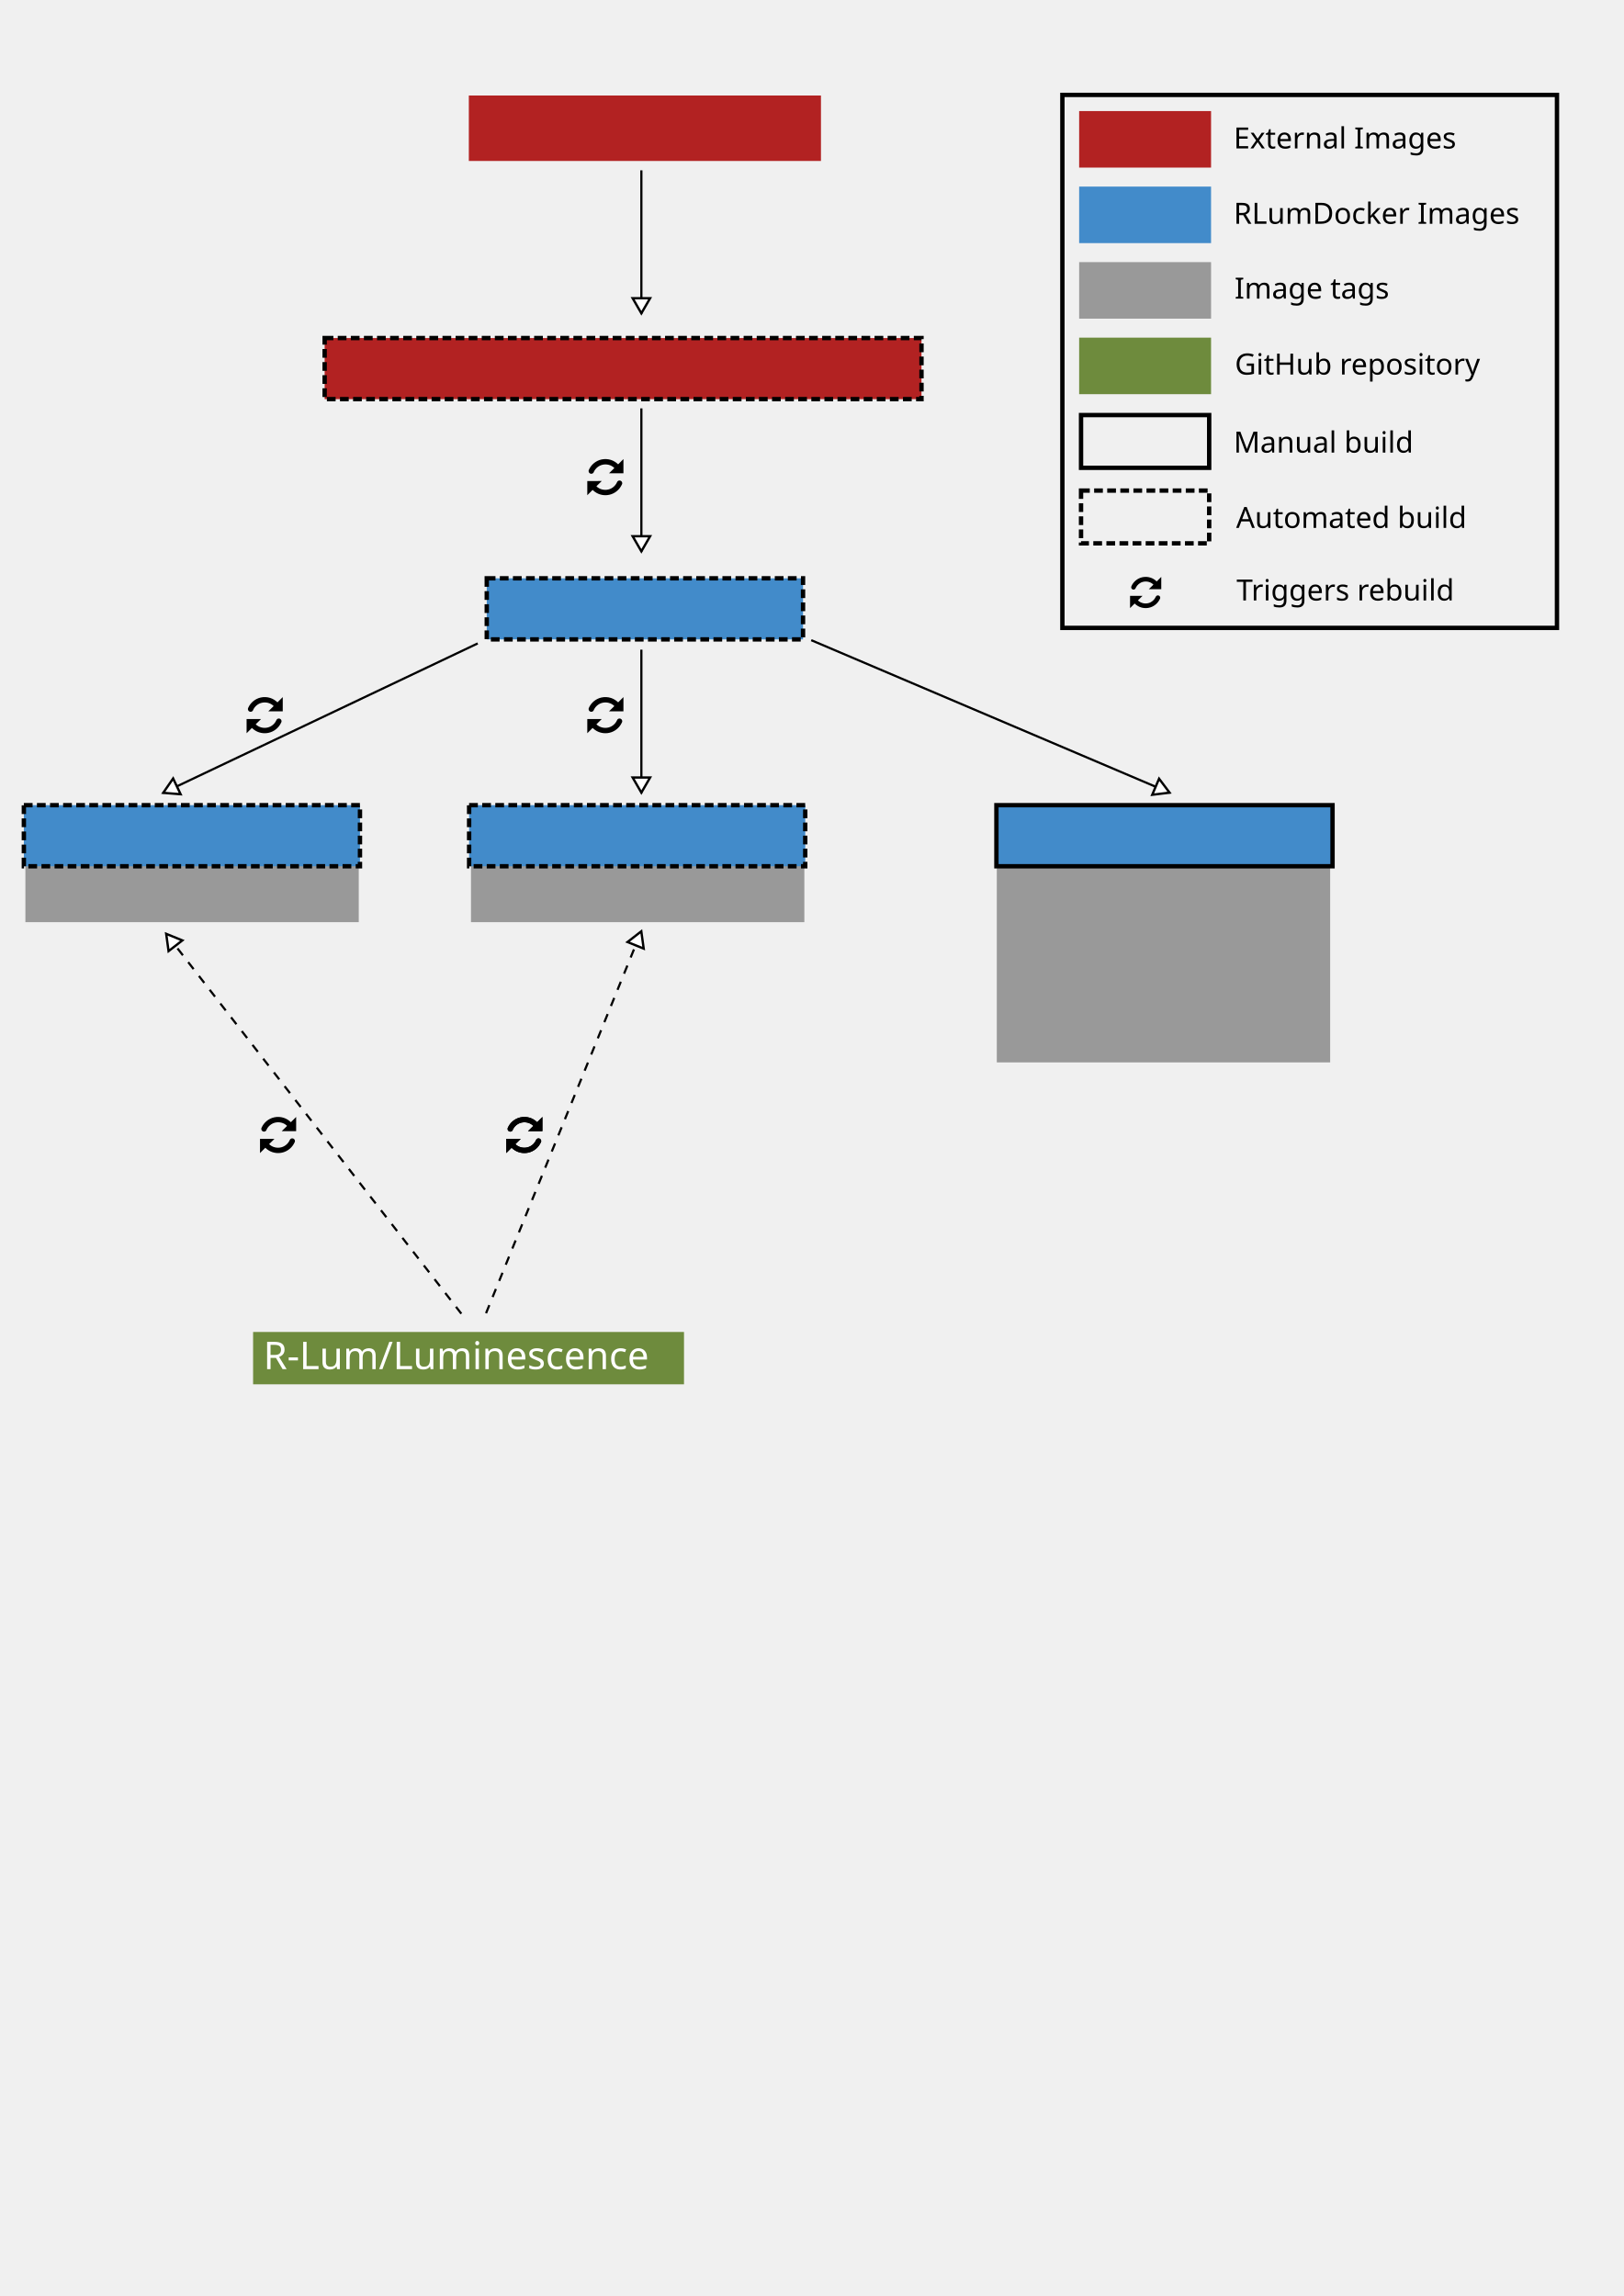
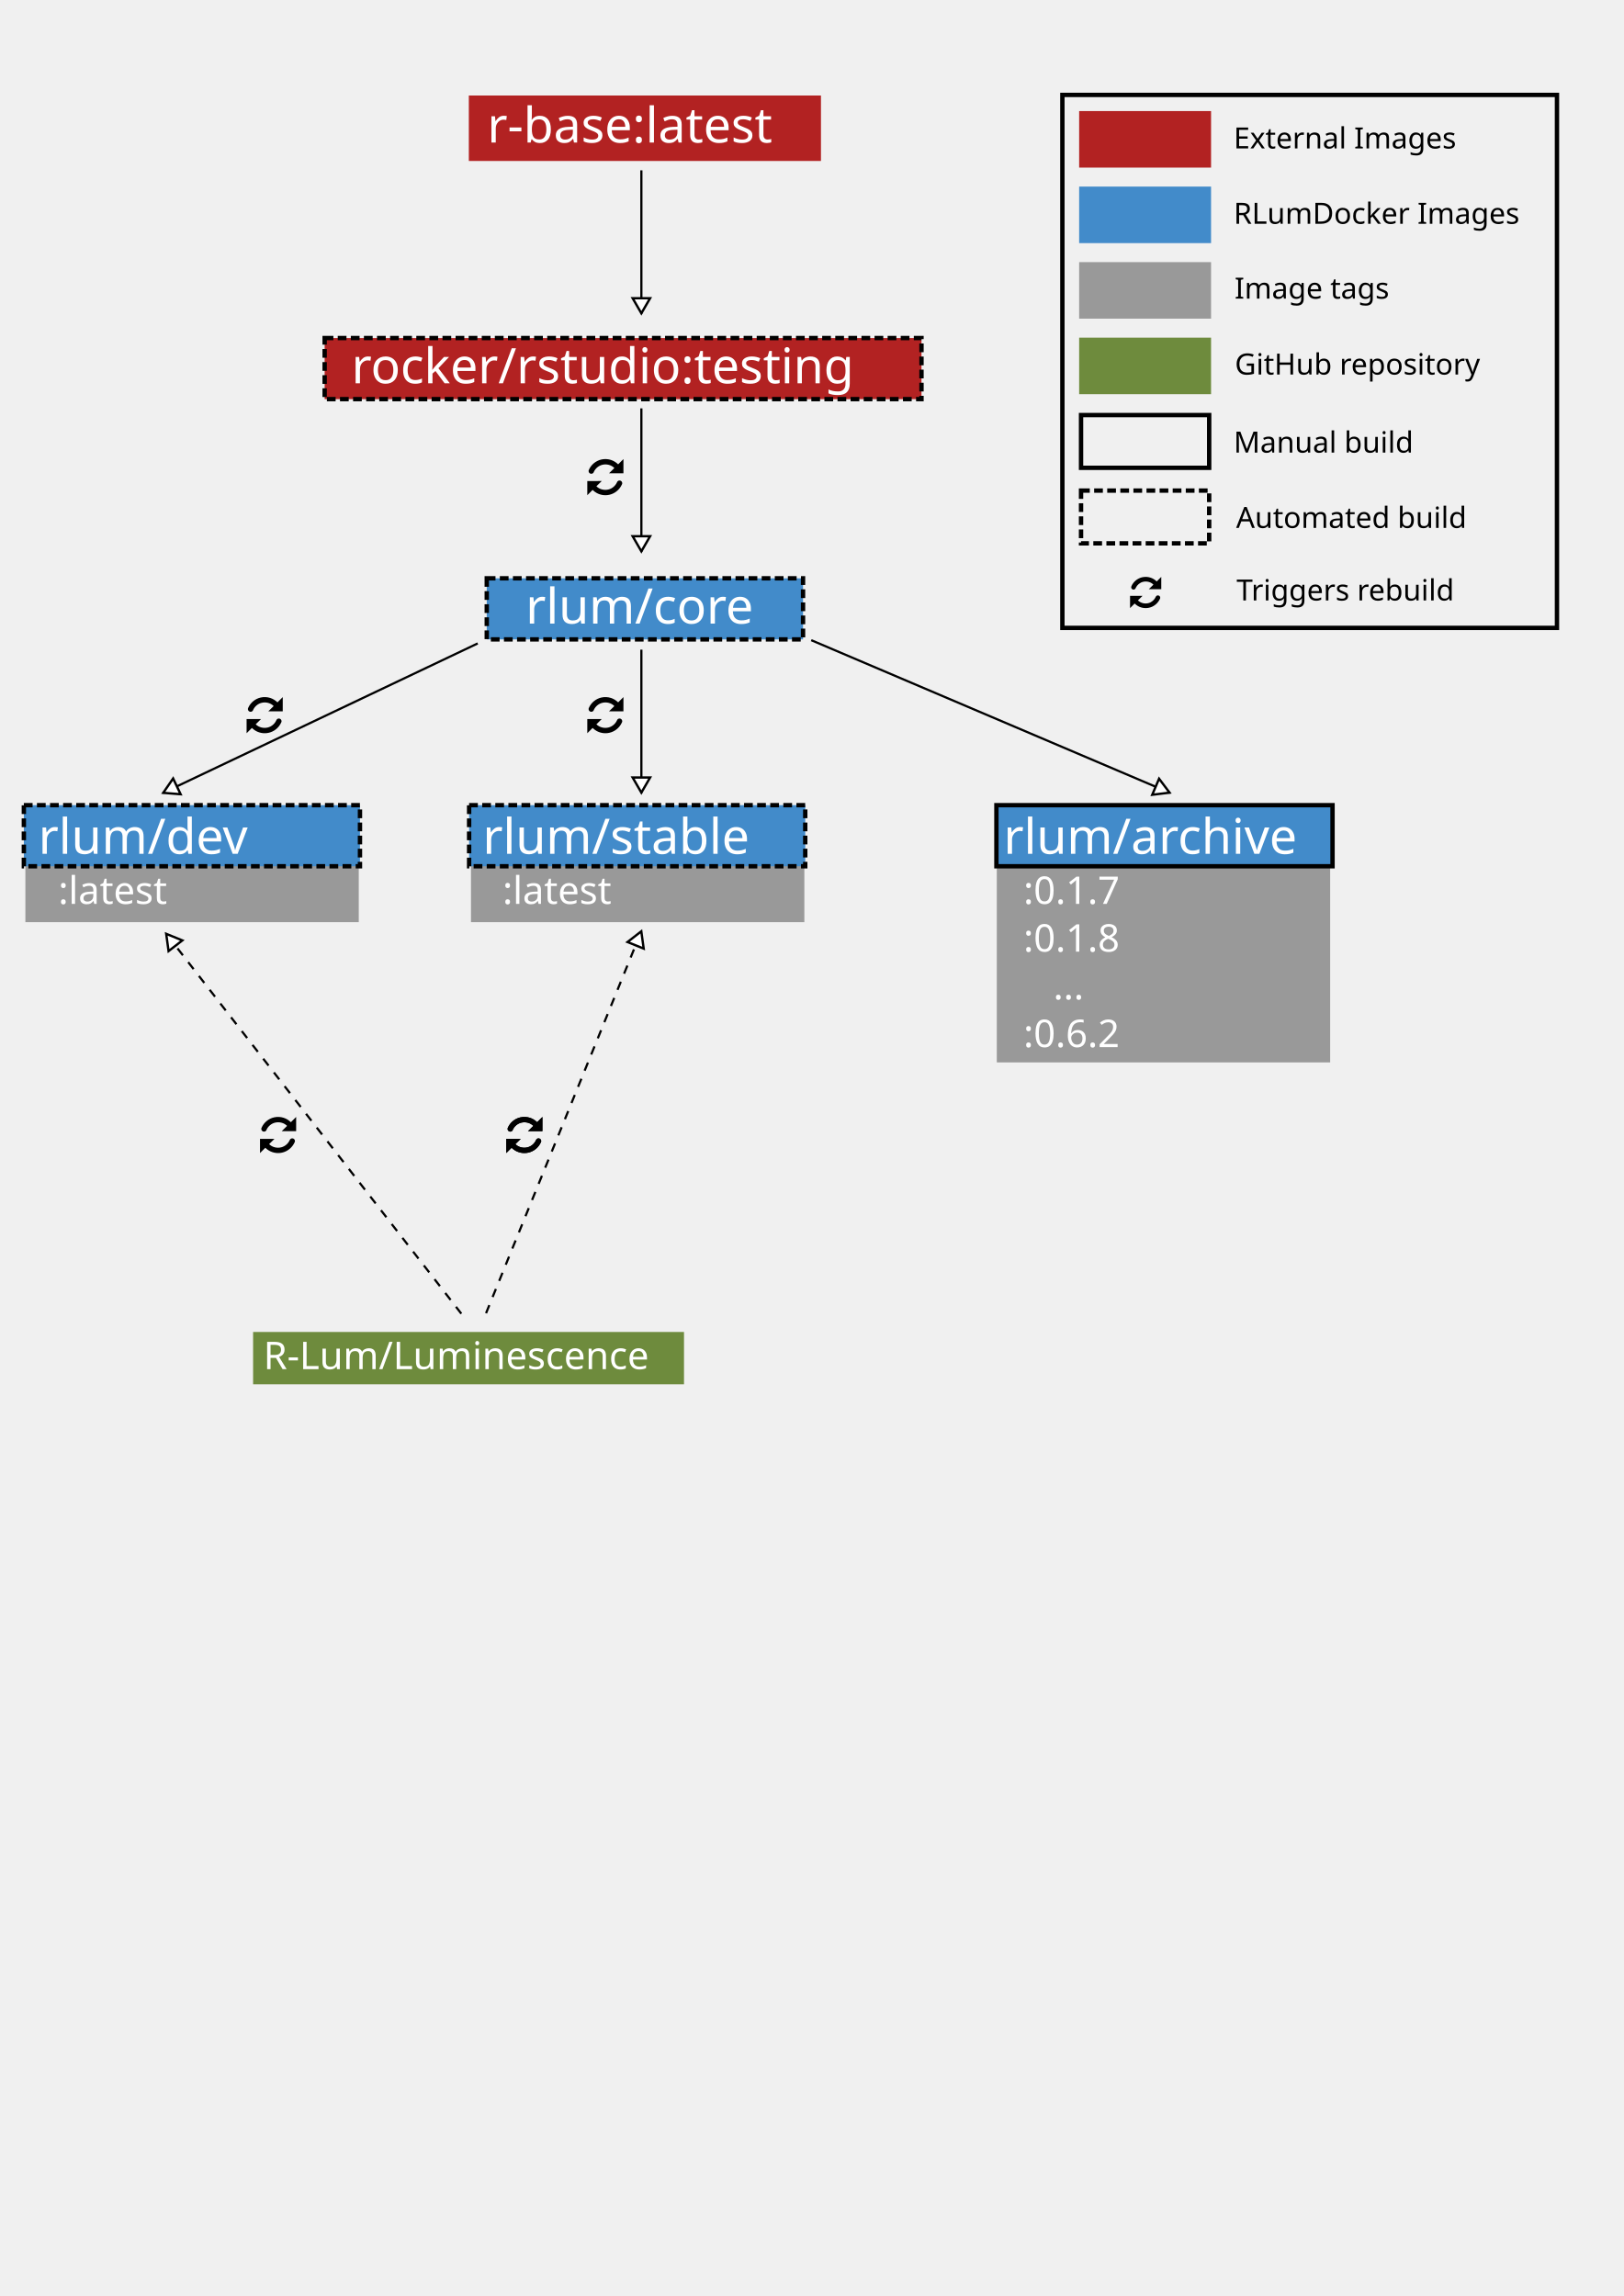
<svg xmlns="http://www.w3.org/2000/svg" width="210mm" height="297mm" viewBox="0 0 744.094 1052.362" id="svg2" version="1.1">
  <defs id="defs4">
    <marker orient="auto" refY="0.0" refX="0.0" id="marker6420" style="overflow:visible">
      <path id="path6422" d="M 5.77,0.0 L -2.88,5.0 L -2.88,-5.0 L 5.77,0.0 z " style="fill-rule:evenodd;fill:#ffffff;stroke:#000000;stroke-width:1pt;stroke-opacity:1" transform="scale(0.8) translate(-6,0)" />
    </marker>
    <marker style="overflow:visible" id="marker5412" refX="0.0" refY="0.0" orient="auto">
      <path transform="scale(0.8) translate(-6,0)" style="fill-rule:evenodd;fill:#ffffff;stroke:#000000;stroke-width:1pt;stroke-opacity:1" d="M 5.77,0.0 L -2.88,5.0 L -2.88,-5.0 L 5.77,0.0 z " id="path5414" />
    </marker>
    <marker orient="auto" refY="0.0" refX="0.0" id="marker5160" style="overflow:visible">
      <path id="path5162" d="M 5.77,0.0 L -2.88,5.0 L -2.88,-5.0 L 5.77,0.0 z " style="fill-rule:evenodd;fill:#ffffff;stroke:#000000;stroke-width:1pt;stroke-opacity:1" transform="scale(0.8) translate(-6,0)" />
    </marker>
    <marker style="overflow:visible" id="marker5004" refX="0.0" refY="0.0" orient="auto">
      <path transform="scale(0.8) translate(-6,0)" style="fill-rule:evenodd;fill:#ffffff;stroke:#000000;stroke-width:1pt;stroke-opacity:1" d="M 5.77,0.0 L -2.88,5.0 L -2.88,-5.0 L 5.77,0.0 z " id="path5006" />
    </marker>
    <marker orient="auto" refY="0.0" refX="0.0" id="EmptyTriangleOutL" style="overflow:visible">
      <path id="path4602" d="M 5.77,0.0 L -2.88,5.0 L -2.88,-5.0 L 5.77,0.0 z " style="fill-rule:evenodd;fill:#ffffff;stroke:#000000;stroke-width:1pt;stroke-opacity:1" transform="scale(0.8) translate(-6,0)" />
    </marker>
    <marker orient="auto" refY="0.0" refX="0.0" id="marker4804" style="overflow:visible">
      <g id="g4806" transform="scale(-1.2)" style="stroke:#000000;stroke-opacity:1;fill:#000000;fill-opacity:1">
        <path id="path4808" d="M -3.805,-3.959 L 0.544,0" style="fill:#000000;fill-rule:evenodd;stroke:#000000;stroke-width:0.8;stroke-linecap:round;stroke-opacity:1;fill-opacity:1" />
        <path id="path4810" d="M -1.287,-3.959 L 3.062,0" style="fill:#000000;fill-rule:evenodd;stroke:#000000;stroke-width:0.8;stroke-linecap:round;stroke-opacity:1;fill-opacity:1" />
        <path id="path4812" d="M 1.305,-3.959 L 5.654,0" style="fill:#000000;fill-rule:evenodd;stroke:#000000;stroke-width:0.8;stroke-linecap:round;stroke-opacity:1;fill-opacity:1" />
        <path id="path4814" d="M -3.805,4.178 L 0.544,0.22" style="fill:#000000;fill-rule:evenodd;stroke:#000000;stroke-width:0.8;stroke-linecap:round;stroke-opacity:1;fill-opacity:1" />
        <path id="path4816" d="M -1.287,4.178 L 3.062,0.22" style="fill:#000000;fill-rule:evenodd;stroke:#000000;stroke-width:0.8;stroke-linecap:round;stroke-opacity:1;fill-opacity:1" />
        <path id="path4818" d="M 1.305,4.178 L 5.654,0.22" style="fill:#000000;fill-rule:evenodd;stroke:#000000;stroke-width:0.8;stroke-linecap:round;stroke-opacity:1;fill-opacity:1" />
      </g>
    </marker>
    <marker orient="auto" refY="0.0" refX="0.0" id="Tail" style="overflow:visible">
      <g id="g4478" transform="scale(-1.2)" style="stroke:#000000;stroke-opacity:1;fill:#000000;fill-opacity:1">
        <path id="path4480" d="M -3.805,-3.959 L 0.544,0" style="fill:#000000;fill-rule:evenodd;stroke:#000000;stroke-width:0.8;stroke-linecap:round;stroke-opacity:1;fill-opacity:1" />
        <path id="path4482" d="M -1.287,-3.959 L 3.062,0" style="fill:#000000;fill-rule:evenodd;stroke:#000000;stroke-width:0.8;stroke-linecap:round;stroke-opacity:1;fill-opacity:1" />
        <path id="path4484" d="M 1.305,-3.959 L 5.654,0" style="fill:#000000;fill-rule:evenodd;stroke:#000000;stroke-width:0.8;stroke-linecap:round;stroke-opacity:1;fill-opacity:1" />
        <path id="path4486" d="M -3.805,4.178 L 0.544,0.22" style="fill:#000000;fill-rule:evenodd;stroke:#000000;stroke-width:0.8;stroke-linecap:round;stroke-opacity:1;fill-opacity:1" />
        <path id="path4488" d="M -1.287,4.178 L 3.062,0.22" style="fill:#000000;fill-rule:evenodd;stroke:#000000;stroke-width:0.8;stroke-linecap:round;stroke-opacity:1;fill-opacity:1" />
        <path id="path4490" d="M 1.305,4.178 L 5.654,0.22" style="fill:#000000;fill-rule:evenodd;stroke:#000000;stroke-width:0.8;stroke-linecap:round;stroke-opacity:1;fill-opacity:1" />
      </g>
    </marker>
    <marker orient="auto" refY="0.0" refX="0.0" id="Arrow1Lstart" style="overflow:visible">
      <path id="path4442" d="M 0.0,0.0 L 5.0,-5.0 L -12.5,0.0 L 5.0,5.0 L 0.0,0.0 z " style="fill-rule:evenodd;stroke:#000000;stroke-width:1pt;stroke-opacity:1;fill:#000000;fill-opacity:1" transform="scale(0.8) translate(12.5,0)" />
    </marker>
    <marker orient="auto" refY="0" refX="0" id="marker5160-9" style="overflow:visible">
      <path id="path5162-3" d="m 5.77,0 -8.65,5 0,-10 8.65,5 z" style="fill:#ffffff;fill-rule:evenodd;stroke:#000000;stroke-width:1pt;stroke-opacity:1" transform="matrix(0.8,0,0,0.8,-4.8,0)" />
    </marker>
    <marker orient="auto" refY="0" refX="0" id="marker5160-7" style="overflow:visible">
      <path id="path5162-2" d="m 5.77,0 -8.65,5 0,-10 8.65,5 z" style="fill:#ffffff;fill-rule:evenodd;stroke:#000000;stroke-width:1pt;stroke-opacity:1" transform="matrix(0.8,0,0,0.8,-4.8,0)" />
    </marker>
  </defs>
  <g id="layer1">
    <rect y="43.777" x="214.849" height="30" width="161.372" id="rect4422" style="opacity:1;fill:#b22222;fill-opacity:1;stroke:none;stroke-width:4;stroke-miterlimit:10;stroke-dasharray:none;stroke-opacity:1" />
    <rect y="395.804" x="456.805" height="91.147" width="152.769" id="rect7054" style="opacity:1;fill:#999999;fill-opacity:1;stroke:none;stroke-width:2;stroke-miterlimit:10;stroke-dasharray:none;stroke-dashoffset:0;stroke-opacity:1" />
    <rect y="395.804" x="215.837" height="26.861" width="152.769" id="rect7056" style="opacity:1;fill:#999999;fill-opacity:1;stroke:none;stroke-width:2;stroke-miterlimit:10;stroke-dasharray:none;stroke-dashoffset:0;stroke-opacity:1" />
    <rect y="395.804" x="11.636" height="26.861" width="152.769" id="rect7058" style="opacity:1;fill:#999999;fill-opacity:1;stroke:none;stroke-width:2;stroke-miterlimit:10;stroke-dasharray:none;stroke-dashoffset:0;stroke-opacity:1" />
    <rect style="opacity:1;fill:#999999;fill-opacity:1;stroke:none;stroke-width:2;stroke-miterlimit:10;stroke-dasharray:none;stroke-dashoffset:0;stroke-opacity:1" id="rect7406" width="60.447" height="25.909" x="494.545" y="120.141" />
    <rect style="opacity:1;fill:none;fill-opacity:1;stroke:#000000;stroke-width:2;stroke-miterlimit:10;stroke-dasharray:none;stroke-dashoffset:0;stroke-opacity:1" id="rect7408" width="58.72" height="24.182" x="495.409" y="190.24" />
    <rect y="224.857" x="495.409" height="24.182" width="58.72" id="rect7352" style="opacity:1;fill:none;fill-opacity:1;stroke:#000000;stroke-width:2;stroke-miterlimit:10;stroke-dasharray:4, 2;stroke-dashoffset:0;stroke-opacity:1" />
    <rect style="opacity:1;fill:#b22222;fill-opacity:1;stroke:#000000;stroke-width:2;stroke-miterlimit:10;stroke-dasharray:4, 2;stroke-dashoffset:0;stroke-opacity:1" id="rect7060" width="273.515" height="28" x="148.777" y="154.94" />
    <rect y="50.906" x="494.545" height="25.909" width="60.447" id="rect4424" style="opacity:1;fill:#b22222;fill-opacity:1;stroke:none;stroke-width:2;stroke-miterlimit:10;stroke-dasharray:6, 6;stroke-dashoffset:0;stroke-opacity:1" />
    <rect y="265.063" x="223.063" height="28" width="144.943" id="rect8531" style="opacity:1;fill:#428bca;fill-opacity:1;stroke:#000000;stroke-width:2;stroke-miterlimit:10;stroke-dasharray:4, 2;stroke-dashoffset:0;stroke-opacity:1" />
    <rect y="610.503" x="115.987" height="23.991" width="197.471" id="rect8533" style="opacity:1;fill:#6e8b3d;fill-opacity:1;stroke:none;stroke-width:2;stroke-miterlimit:10;stroke-dasharray:4, 2;stroke-dashoffset:0;stroke-opacity:1" />
    <rect style="opacity:1;fill:#6e8b3d;fill-opacity:1;stroke:none;stroke-width:2;stroke-miterlimit:10;stroke-dasharray:4, 2;stroke-dashoffset:0;stroke-opacity:1" id="rect4428" width="60.447" height="25.909" x="494.545" y="154.759" />
    <rect style="opacity:1;fill:#428bca;fill-opacity:1;stroke:#000000;stroke-width:2;stroke-miterlimit:10;stroke-dasharray:none;stroke-dashoffset:0;stroke-opacity:1" id="rect4430" width="154.035" height="28" x="456.624" y="369.047" />
    <rect style="opacity:1;fill:#428bca;fill-opacity:1;stroke:#000000;stroke-width:2;stroke-miterlimit:10;stroke-dasharray:4, 2;stroke-dashoffset:0;stroke-opacity:1" id="rect4432" width="154.035" height="28" x="214.982" y="369.047" />
    <rect style="opacity:1;fill:#428bca;fill-opacity:1;stroke:#000000;stroke-width:2;stroke-miterlimit:10;stroke-dasharray:4, 2;stroke-dashoffset:0;stroke-opacity:1" id="rect7330" width="154.035" height="28" x="10.931" y="369.047" />
    <rect y="85.523" x="494.545" height="25.909" width="60.447" id="rect4426" style="opacity:1;fill:#428bca;fill-opacity:1;stroke:none;stroke-width:2;stroke-miterlimit:10;stroke-dasharray:none;stroke-opacity:1" />
-     <flowRoot xml:space="preserve" id="flowRoot4152" style="font-style:normal;font-weight:normal;font-size:40px;line-height:125%;font-family:sans-serif;letter-spacing:0px;word-spacing:0px;fill:#ffffff;fill-opacity:1;stroke:none;stroke-width:1px;stroke-linecap:butt;stroke-linejoin:miter;stroke-opacity:1" transform="translate(-94.64976,8.040841)">
-       <flowRegion id="flowRegion4154">
-         <rect id="rect4156" width="260" height="44.286" x="255.714" y="142.362" style="fill:#ffffff" />
-       </flowRegion>
-       <flowPara id="flowPara4158" style="font-style:normal;font-variant:normal;font-weight:normal;font-stretch:normal;font-size:22.5px;line-height:125%;font-family:sans-serif;-inkscape-font-specification:'sans-serif, Normal';text-align:start;writing-mode:lr-tb;text-anchor:start;fill:#ffffff">rocker/rstudio:testing</flowPara>
-     </flowRoot>
-     <flowRoot xml:space="preserve" id="flowRoot4160" style="font-style:normal;font-weight:normal;font-size:40px;line-height:125%;font-family:sans-serif;letter-spacing:0px;word-spacing:0px;fill:#ffffff;fill-opacity:1;stroke:none;stroke-width:1px;stroke-linecap:butt;stroke-linejoin:miter;stroke-opacity:1" transform="translate(-14.80369,119.1744)">
-       <flowRegion id="flowRegion4162">
-         <rect id="rect4164" width="260" height="44.286" x="255.714" y="142.362" style="fill:#ffffff" />
-       </flowRegion>
-       <flowPara id="flowPara4166" style="font-style:normal;font-variant:normal;font-weight:normal;font-stretch:normal;font-size:22.5px;line-height:125%;font-family:sans-serif;-inkscape-font-specification:'sans-serif, Normal';text-align:start;writing-mode:lr-tb;text-anchor:start;fill:#ffffff">rlum/core</flowPara>
-     </flowRoot>
-     <flowRoot xml:space="preserve" id="flowRoot4168" style="font-style:normal;font-weight:normal;font-size:40px;line-height:125%;font-family:sans-serif;letter-spacing:0px;word-spacing:0px;fill:#ffffff;fill-opacity:1;stroke:none;stroke-width:1px;stroke-linecap:butt;stroke-linejoin:miter;stroke-opacity:1" transform="translate(-238.1365,225.7143)">
-       <flowRegion id="flowRegion4170">
-         <rect id="rect4172" width="142.857" height="114.286" x="255.714" y="142.362" style="fill:#ffffff" />
-       </flowRegion>
-       <flowPara id="flowPara4174" style="font-style:normal;font-variant:normal;font-weight:normal;font-stretch:normal;font-size:22.5px;line-height:125%;font-family:sans-serif;-inkscape-font-specification:'sans-serif, Normal';text-align:start;writing-mode:lr-tb;text-anchor:start;fill:#ffffff">rlum/dev</flowPara>
-       <flowPara style="font-style:normal;font-variant:normal;font-weight:normal;font-stretch:normal;font-size:17.5px;line-height:125%;font-family:sans-serif;-inkscape-font-specification:'sans-serif, Normal';text-align:start;writing-mode:lr-tb;text-anchor:start;fill:#ffffff" id="flowPara4394">  :latest</flowPara>
-     </flowRoot>
-     <flowRoot xml:space="preserve" id="flowRoot4176" style="font-style:normal;font-weight:normal;font-size:40px;line-height:125%;font-family:sans-serif;letter-spacing:0px;word-spacing:0px;fill:#ffffff;fill-opacity:1;stroke:none;stroke-width:1px;stroke-linecap:butt;stroke-linejoin:miter;stroke-opacity:1" transform="translate(-34.51619,225.7143)">
-       <flowRegion id="flowRegion4178">
-         <rect id="rect4180" width="152.857" height="144.286" x="255.714" y="142.362" style="fill:#ffffff" />
-       </flowRegion>
-       <flowPara id="flowPara4182" style="font-style:normal;font-variant:normal;font-weight:normal;font-stretch:normal;font-size:22.5px;line-height:125%;font-family:sans-serif;-inkscape-font-specification:'sans-serif, Normal';text-align:start;writing-mode:lr-tb;text-anchor:start;fill:#ffffff">rlum/stable</flowPara>
-       <flowPara style="font-style:normal;font-variant:normal;font-weight:normal;font-stretch:normal;font-size:17.5px;line-height:125%;font-family:sans-serif;-inkscape-font-specification:'sans-serif, Normal';text-align:start;writing-mode:lr-tb;text-anchor:start;fill:#ffffff" id="flowPara4392">  :latest</flowPara>
-     </flowRoot>
-     <flowRoot xml:space="preserve" id="flowRoot4360" style="font-style:normal;font-weight:normal;font-size:40px;line-height:125%;font-family:sans-serif;letter-spacing:0px;word-spacing:0px;fill:#ffffff;fill-opacity:1;stroke:none;stroke-width:1px;stroke-linecap:butt;stroke-linejoin:miter;stroke-opacity:1" transform="translate(204.1756,225.7143)">
-       <flowRegion id="flowRegion4362">
-         <rect id="rect4364" width="162.857" height="145.714" x="255.714" y="142.362" style="fill:#ffffff" />
-       </flowRegion>
-       <flowPara style="font-style:normal;font-variant:normal;font-weight:normal;font-stretch:normal;font-size:22.5px;line-height:125%;font-family:sans-serif;-inkscape-font-specification:'sans-serif, Normal';text-align:start;writing-mode:lr-tb;text-anchor:start;fill:#ffffff" id="flowPara4376">rlum/archive</flowPara>
-       <flowPara style="font-style:normal;font-variant:normal;font-weight:normal;font-stretch:normal;font-size:17.5px;line-height:125%;font-family:sans-serif;-inkscape-font-specification:'sans-serif, Normal';text-align:start;writing-mode:lr-tb;text-anchor:start;fill:#ffffff" id="flowPara4380">  :0.1.7</flowPara>
-       <flowPara style="font-style:normal;font-variant:normal;font-weight:normal;font-stretch:normal;font-size:17.5px;line-height:125%;font-family:sans-serif;-inkscape-font-specification:'sans-serif, Normal';text-align:start;writing-mode:lr-tb;text-anchor:start;fill:#ffffff" id="flowPara4382">  :0.1.8</flowPara>
-       <flowPara style="font-style:normal;font-variant:normal;font-weight:normal;font-stretch:normal;font-size:17.5px;line-height:125%;font-family:sans-serif;-inkscape-font-specification:'sans-serif, Normal';text-align:start;writing-mode:lr-tb;text-anchor:start;fill:#ffffff" id="flowPara4386">     ...</flowPara>
-       <flowPara style="font-style:normal;font-variant:normal;font-weight:normal;font-stretch:normal;font-size:17.5px;line-height:125%;font-family:sans-serif;-inkscape-font-specification:'sans-serif, Normal';text-align:start;writing-mode:lr-tb;text-anchor:start;fill:#ffffff" id="flowPara4390">  :0.6.2</flowPara>
-     </flowRoot>
-     <flowRoot xml:space="preserve" id="flowRoot4136" style="font-style:normal;font-weight:normal;font-size:40px;line-height:125%;font-family:sans-serif;letter-spacing:0px;word-spacing:0px;fill:#ffffff;fill-opacity:1;stroke:none;stroke-width:1px;stroke-linecap:butt;stroke-linejoin:miter;stroke-opacity:1" transform="translate(-32.40928,-100.2857)">
-       <flowRegion id="flowRegion4138">
-         <rect id="rect4140" width="157.143" height="30" x="255.714" y="142.362" style="fill:#ffffff" />
-       </flowRegion>
-       <flowPara id="flowPara4142" style="font-style:normal;font-variant:normal;font-weight:normal;font-stretch:normal;font-size:22.5px;line-height:125%;font-family:sans-serif;-inkscape-font-specification:'sans-serif, Normal';text-align:start;writing-mode:lr-tb;text-anchor:start;fill:#ffffff">r-base:latest</flowPara>
-     </flowRoot>
    <flowRoot xml:space="preserve" id="flowRoot4396" style="fill:black;stroke:none;stroke-opacity:1;stroke-width:1px;stroke-linejoin:miter;stroke-linecap:butt;fill-opacity:1;font-family:sans-serif;font-style:normal;font-weight:normal;font-size:40px;line-height:125%;letter-spacing:0px;word-spacing:0px">
      <flowRegion id="flowRegion4398">
        <rect id="rect4400" width="60" height="90" x="81.429" y="349.505" />
      </flowRegion>
      <flowPara id="flowPara4402" />
    </flowRoot>
    <path id="path5002" d="m 293.922,78.076 0,65.714" style="fill:none;fill-rule:evenodd;stroke:#000000;stroke-width:1px;stroke-linecap:butt;stroke-linejoin:miter;stroke-opacity:1;marker-end:url(#EmptyTriangleOutL)" />
    <path id="path5158" d="m 293.922,187.173 0,65.714" style="fill:none;fill-rule:evenodd;stroke:#000000;stroke-width:1px;stroke-linecap:butt;stroke-linejoin:miter;stroke-opacity:1;marker-end:url(#marker5004)" />
    <path id="path5410" d="m 293.922,297.764 0,65.714" style="fill:none;fill-rule:evenodd;stroke:#000000;stroke-width:1px;stroke-linecap:butt;stroke-linejoin:miter;stroke-opacity:1;marker-end:url(#marker5160)" />
    <path id="path6418" d="M 218.922,294.907 74.636,363.47" style="fill:none;fill-rule:evenodd;stroke:#000000;stroke-width:1px;stroke-linecap:butt;stroke-linejoin:miter;stroke-opacity:1;marker-end:url(#marker5412)" />
    <path style="fill:none;fill-rule:evenodd;stroke:#000000;stroke-width:1px;stroke-linecap:butt;stroke-linejoin:miter;stroke-opacity:1;marker-end:url(#marker6420)" d="m 371.762,293.422 164.377,69.959" id="path4436" />
    <text id="text7344" y="102.559" x="565.38" style="font-style:normal;font-weight:normal;font-size:13.4px;line-height:125%;font-family:sans-serif;letter-spacing:0px;word-spacing:0px;fill:#000000;fill-opacity:1;stroke:none;stroke-width:1px;stroke-linecap:butt;stroke-linejoin:miter;stroke-opacity:1" xml:space="preserve" transform="scale(0.9999377,1.000062)">
      <tspan y="102.559" x="565.38" id="tspan7346">RLumDocker Images</tspan>
    </text>
    <text id="text8535" y="136.868" x="565.792" style="font-style:normal;font-weight:normal;font-size:13.4px;line-height:125%;font-family:sans-serif;letter-spacing:0px;word-spacing:0px;fill:#000000;fill-opacity:1;stroke:none;stroke-width:1px;stroke-linecap:butt;stroke-linejoin:miter;stroke-opacity:1" xml:space="preserve" transform="scale(0.9999377,1.000062)">
      <tspan y="136.868" x="565.792" id="tspan8537">Image tags</tspan>
    </text>
    <text xml:space="preserve" style="font-style:normal;font-weight:normal;font-size:13.4px;line-height:125%;font-family:sans-serif;letter-spacing:0px;word-spacing:0px;fill:#000000;fill-opacity:1;stroke:none;stroke-width:1px;stroke-linecap:butt;stroke-linejoin:miter;stroke-opacity:1" x="565.936" y="171.65" id="text7410" transform="scale(0.9999377,1.000062)">
      <tspan id="tspan7412" x="565.936" y="171.65">GitHub repository</tspan>
    </text>
    <text xml:space="preserve" style="font-style:normal;font-weight:normal;font-size:13.4px;line-height:125%;font-family:sans-serif;letter-spacing:0px;word-spacing:0px;fill:#000000;fill-opacity:1;stroke:none;stroke-width:1px;stroke-linecap:butt;stroke-linejoin:miter;stroke-opacity:1" x="565.38" y="207.424" id="text7414" transform="scale(0.9999377,1.000062)">
      <tspan id="tspan7416" x="565.38" y="207.424">Manual build</tspan>
    </text>
    <text xml:space="preserve" style="font-style:normal;font-weight:normal;font-size:13.4px;line-height:125%;font-family:sans-serif;letter-spacing:0px;word-spacing:0px;fill:#000000;fill-opacity:1;stroke:none;stroke-width:1px;stroke-linecap:butt;stroke-linejoin:miter;stroke-opacity:1" x="566.518" y="241.952" id="text4400" transform="scale(0.9999377,1.000062)">
      <tspan id="tspan4402" x="566.518" y="241.952">Automated build</tspan>
    </text>
    <text id="text7348" y="275.197" x="566.688" style="font-style:normal;font-weight:normal;font-size:13.4px;line-height:125%;font-family:sans-serif;letter-spacing:0px;word-spacing:0px;fill:#000000;fill-opacity:1;stroke:none;stroke-width:1px;stroke-linecap:butt;stroke-linejoin:miter;stroke-opacity:1" xml:space="preserve" transform="scale(0.9999377,1.000062)">
      <tspan y="275.197" x="566.688" id="tspan7350">Triggers rebuild</tspan>
    </text>
    <text xml:space="preserve" style="font-style:normal;font-weight:normal;font-size:13.4px;line-height:125%;font-family:sans-serif;letter-spacing:0px;word-spacing:0px;fill:#000000;fill-opacity:1;stroke:none;stroke-width:1px;stroke-linecap:butt;stroke-linejoin:miter;stroke-opacity:1" x="565.38" y="68.032" id="text7340" transform="scale(0.9999377,1.000062)">
      <tspan id="tspan7342" x="565.38" y="68.032">External Images</tspan>
    </text>
    <text xml:space="preserve" style="font-style:normal;font-weight:normal;font-size:40px;line-height:125%;font-family:sans-serif;letter-spacing:0px;word-spacing:0px;fill:#ffffff;fill-opacity:1;stroke:none;stroke-width:1px;stroke-linecap:butt;stroke-linejoin:miter;stroke-opacity:1" x="120.713" y="627.532" id="text7434">
      <tspan x="120.713" y="627.532" style="font-style:normal;font-variant:normal;font-weight:normal;font-stretch:normal;font-size:17.5px;line-height:125%;font-family:sans-serif;-inkscape-font-specification:'sans-serif, Normal';text-align:start;writing-mode:lr-tb;text-anchor:start;fill:#ffffff" id="tspan7438">R-Lum/Luminescence</tspan>
    </text>
    <path id="path5410-6" d="M 211.41,602.122 76.05,427.871" style="fill:none;fill-rule:evenodd;stroke:#000000;stroke-width:1;stroke-linecap:butt;stroke-linejoin:miter;stroke-miterlimit:4;stroke-dasharray:4, 4;stroke-dashoffset:0;stroke-opacity:1;marker-end:url(#marker5160-9)" />
    <path id="path5410-9" d="m 222.739,601.905 71.216,-175.207" style="fill:none;fill-rule:evenodd;stroke:#000000;stroke-width:1;stroke-linecap:butt;stroke-linejoin:miter;stroke-miterlimit:4;stroke-dasharray:4, 4;stroke-dashoffset:0;stroke-opacity:1;marker-end:url(#marker5160-7)" />
    <g transform="matrix(0.03698848,0,0,0.03698848,111.8235,318.3217)" id="g4364">
      <path d="m 479.971,32.18 c -21.72,21.211 -42.89,43 -64.52,64.301 -1.05,1.23 -2.26,-0.16 -3.09,-0.85 C 387.85,71.651 357.781,53.35 325.14,42.791 287.54,30.631 246.691,28.721 208.111,37.201 139.441,51.871 79.3,101.26 51.671,165.81 c 0.031,0.014 0.062,0.025 0.093,0.039 -2.3,4.537 -3.605,9.666 -3.605,15.1 0,18.475 14.977,33.451 33.451,33.451 15.831,0 29.084,-11.002 32.555,-25.773 19.757,-41.979 58.832,-74.445 103.967,-85.527 52.2,-13.17 111.37,1.33 149.4,40.041 -22.03,21.83 -44.391,43.34 -66.33,65.26 59.52,-0.32 119.06,-0.141 178.59,-0.09 0.499,-58.7 0.139,-117.42 0.179,-176.131 z" id="path4366" />
      <path d="m 431.609,297.5 c -14.62,0 -27.041,9.383 -31.591,22.453 -0.009,-0.004 -0.019,-0.008 -0.027,-0.012 -19.11,42.59 -57.57,76.219 -102.84,88.18 -52.799,14.311 -113.45,0.299 -152.179,-39.051 21.92,-21.76 44.369,-43.01 66.189,-64.869 -59.7,0.049 -119.41,0.029 -179.11,0.01 -0.14,58.6 -0.159,117.189 0.011,175.789 21.92,-21.91 43.75,-43.91 65.79,-65.699 14.109,13.789 29.76,26.07 46.92,35.869 54.739,31.971 123.399,38.602 183.299,17.891 57.477,-19.297 106.073,-63.178 131.212,-118.318 3.645,-5.357 5.776,-11.824 5.776,-18.793 10e-4,-18.473 -14.976,-33.45 -33.45,-33.45 z" id="path4368" />
    </g>
    <g transform="matrix(0.03698848,0,0,0.03698848,267.9524,318.3217)" id="g4508">
      <path d="m 479.971,32.18 c -21.72,21.211 -42.89,43 -64.52,64.301 -1.05,1.23 -2.26,-0.16 -3.09,-0.85 C 387.85,71.651 357.781,53.35 325.14,42.791 287.54,30.631 246.691,28.721 208.111,37.201 139.441,51.871 79.3,101.26 51.671,165.81 c 0.031,0.014 0.062,0.025 0.093,0.039 -2.3,4.537 -3.605,9.666 -3.605,15.1 0,18.475 14.977,33.451 33.451,33.451 15.831,0 29.084,-11.002 32.555,-25.773 19.757,-41.979 58.832,-74.445 103.967,-85.527 52.2,-13.17 111.37,1.33 149.4,40.041 -22.03,21.83 -44.391,43.34 -66.33,65.26 59.52,-0.32 119.06,-0.141 178.59,-0.09 0.499,-58.7 0.139,-117.42 0.179,-176.131 z" id="path4510" />
      <path d="m 431.609,297.5 c -14.62,0 -27.041,9.383 -31.591,22.453 -0.009,-0.004 -0.019,-0.008 -0.027,-0.012 -19.11,42.59 -57.57,76.219 -102.84,88.18 -52.799,14.311 -113.45,0.299 -152.179,-39.051 21.92,-21.76 44.369,-43.01 66.189,-64.869 -59.7,0.049 -119.41,0.029 -179.11,0.01 -0.14,58.6 -0.159,117.189 0.011,175.789 21.92,-21.91 43.75,-43.91 65.79,-65.699 14.109,13.789 29.76,26.07 46.92,35.869 54.739,31.971 123.399,38.602 183.299,17.891 57.477,-19.297 106.073,-63.178 131.212,-118.318 3.645,-5.357 5.776,-11.824 5.776,-18.793 10e-4,-18.473 -14.976,-33.45 -33.45,-33.45 z" id="path4512" />
    </g>
    <g id="g4394" transform="matrix(0.03698848,0,0,0.03698848,267.9524,209.2252)">
      <path id="path4396" d="m 479.971,32.18 c -21.72,21.211 -42.89,43 -64.52,64.301 -1.05,1.23 -2.26,-0.16 -3.09,-0.85 C 387.85,71.651 357.781,53.35 325.14,42.791 287.54,30.631 246.691,28.721 208.111,37.201 139.441,51.871 79.3,101.26 51.671,165.81 c 0.031,0.014 0.062,0.025 0.093,0.039 -2.3,4.537 -3.605,9.666 -3.605,15.1 0,18.475 14.977,33.451 33.451,33.451 15.831,0 29.084,-11.002 32.555,-25.773 19.757,-41.979 58.832,-74.445 103.967,-85.527 52.2,-13.17 111.37,1.33 149.4,40.041 -22.03,21.83 -44.391,43.34 -66.33,65.26 59.52,-0.32 119.06,-0.141 178.59,-0.09 0.499,-58.7 0.139,-117.42 0.179,-176.131 z" />
      <path id="path4398" d="m 431.609,297.5 c -14.62,0 -27.041,9.383 -31.591,22.453 -0.009,-0.004 -0.019,-0.008 -0.027,-0.012 -19.11,42.59 -57.57,76.219 -102.84,88.18 -52.799,14.311 -113.45,0.299 -152.179,-39.051 21.92,-21.76 44.369,-43.01 66.189,-64.869 -59.7,0.049 -119.41,0.029 -179.11,0.01 -0.14,58.6 -0.159,117.189 0.011,175.789 21.92,-21.91 43.75,-43.91 65.79,-65.699 14.109,13.789 29.76,26.07 46.92,35.869 54.739,31.971 123.399,38.602 183.299,17.891 57.477,-19.297 106.073,-63.178 131.212,-118.318 3.645,-5.357 5.776,-11.824 5.776,-18.793 10e-4,-18.473 -14.976,-33.45 -33.45,-33.45 z" />
    </g>
    <g transform="matrix(0.03194062,0,0,0.0319446,516.8462,263.388)" id="g4370">
      <path d="m 479.971,32.18 c -21.72,21.211 -42.89,43 -64.52,64.301 -1.05,1.23 -2.26,-0.16 -3.09,-0.85 C 387.85,71.651 357.781,53.35 325.14,42.791 287.54,30.631 246.691,28.721 208.111,37.201 139.441,51.871 79.3,101.26 51.671,165.81 c 0.031,0.014 0.062,0.025 0.093,0.039 -2.3,4.537 -3.605,9.666 -3.605,15.1 0,18.475 14.977,33.451 33.451,33.451 15.831,0 29.084,-11.002 32.555,-25.773 19.757,-41.979 58.832,-74.445 103.967,-85.527 52.2,-13.17 111.37,1.33 149.4,40.041 -22.03,21.83 -44.391,43.34 -66.33,65.26 59.52,-0.32 119.06,-0.141 178.59,-0.09 0.499,-58.7 0.139,-117.42 0.179,-176.131 z" id="path4372" />
      <path d="m 431.609,297.5 c -14.62,0 -27.041,9.383 -31.591,22.453 -0.009,-0.004 -0.019,-0.008 -0.027,-0.012 -19.11,42.59 -57.57,76.219 -102.84,88.18 -52.799,14.311 -113.45,0.299 -152.179,-39.051 21.92,-21.76 44.369,-43.01 66.189,-64.869 -59.7,0.049 -119.41,0.029 -179.11,0.01 -0.14,58.6 -0.159,117.189 0.011,175.789 21.92,-21.91 43.75,-43.91 65.79,-65.699 14.109,13.789 29.76,26.07 46.92,35.869 54.739,31.971 123.399,38.602 183.299,17.891 57.477,-19.297 106.073,-63.178 131.212,-118.318 3.645,-5.357 5.776,-11.824 5.776,-18.793 10e-4,-18.473 -14.976,-33.45 -33.45,-33.45 z" id="path4374" />
    </g>
    <g transform="matrix(0.03698848,0,0,0.03698848,117.9664,510.7503)" id="g4376">
      <path d="m 479.971,32.18 c -21.72,21.211 -42.89,43 -64.52,64.301 -1.05,1.23 -2.26,-0.16 -3.09,-0.85 C 387.85,71.651 357.781,53.35 325.14,42.791 287.54,30.631 246.691,28.721 208.111,37.201 139.441,51.871 79.3,101.26 51.671,165.81 c 0.031,0.014 0.062,0.025 0.093,0.039 -2.3,4.537 -3.605,9.666 -3.605,15.1 0,18.475 14.977,33.451 33.451,33.451 15.831,0 29.084,-11.002 32.555,-25.773 19.757,-41.979 58.832,-74.445 103.967,-85.527 52.2,-13.17 111.37,1.33 149.4,40.041 -22.03,21.83 -44.391,43.34 -66.33,65.26 59.52,-0.32 119.06,-0.141 178.59,-0.09 0.499,-58.7 0.139,-117.42 0.179,-176.131 z" id="path4378" />
      <path d="m 431.609,297.5 c -14.62,0 -27.041,9.383 -31.591,22.453 -0.009,-0.004 -0.019,-0.008 -0.027,-0.012 -19.11,42.59 -57.57,76.219 -102.84,88.18 -52.799,14.311 -113.45,0.299 -152.179,-39.051 21.92,-21.76 44.369,-43.01 66.189,-64.869 -59.7,0.049 -119.41,0.029 -179.11,0.01 -0.14,58.6 -0.159,117.189 0.011,175.789 21.92,-21.91 43.75,-43.91 65.79,-65.699 14.109,13.789 29.76,26.07 46.92,35.869 54.739,31.971 123.399,38.602 183.299,17.891 57.477,-19.297 106.073,-63.178 131.212,-118.318 3.645,-5.357 5.776,-11.824 5.776,-18.793 10e-4,-18.473 -14.976,-33.45 -33.45,-33.45 z" id="path4380" />
    </g>
    <g transform="matrix(0.03698848,0,0,0.03698848,230.8235,510.7503)" id="g4382">
      <path d="m 479.971,32.18 c -21.72,21.211 -42.89,43 -64.52,64.301 -1.05,1.23 -2.26,-0.16 -3.09,-0.85 C 387.85,71.651 357.781,53.35 325.14,42.791 287.54,30.631 246.691,28.721 208.111,37.201 139.441,51.871 79.3,101.26 51.671,165.81 c 0.031,0.014 0.062,0.025 0.093,0.039 -2.3,4.537 -3.605,9.666 -3.605,15.1 0,18.475 14.977,33.451 33.451,33.451 15.831,0 29.084,-11.002 32.555,-25.773 19.757,-41.979 58.832,-74.445 103.967,-85.527 52.2,-13.17 111.37,1.33 149.4,40.041 -22.03,21.83 -44.391,43.34 -66.33,65.26 59.52,-0.32 119.06,-0.141 178.59,-0.09 0.499,-58.7 0.139,-117.42 0.179,-176.131 z" id="path4384" />
      <path d="m 431.609,297.5 c -14.62,0 -27.041,9.383 -31.591,22.453 -0.009,-0.004 -0.019,-0.008 -0.027,-0.012 -19.11,42.59 -57.57,76.219 -102.84,88.18 -52.799,14.311 -113.45,0.299 -152.179,-39.051 21.92,-21.76 44.369,-43.01 66.189,-64.869 -59.7,0.049 -119.41,0.029 -179.11,0.01 -0.14,58.6 -0.159,117.189 0.011,175.789 21.92,-21.91 43.75,-43.91 65.79,-65.699 14.109,13.789 29.76,26.07 46.92,35.869 54.739,31.971 123.399,38.602 183.299,17.891 57.477,-19.297 106.073,-63.178 131.212,-118.318 3.645,-5.357 5.776,-11.824 5.776,-18.793 10e-4,-18.473 -14.976,-33.45 -33.45,-33.45 z" id="path4386" />
    </g>
    <g id="g4349" transform="matrix(0.03698848,0,0,0.03698848,230.8235,510.7503)">
      <path id="path4351" d="m 479.971,32.18 c -21.72,21.211 -42.89,43 -64.52,64.301 -1.05,1.23 -2.26,-0.16 -3.09,-0.85 C 387.85,71.651 357.781,53.35 325.14,42.791 287.54,30.631 246.691,28.721 208.111,37.201 139.441,51.871 79.3,101.26 51.671,165.81 c 0.031,0.014 0.062,0.025 0.093,0.039 -2.3,4.537 -3.605,9.666 -3.605,15.1 0,18.475 14.977,33.451 33.451,33.451 15.831,0 29.084,-11.002 32.555,-25.773 19.757,-41.979 58.832,-74.445 103.967,-85.527 52.2,-13.17 111.37,1.33 149.4,40.041 -22.03,21.83 -44.391,43.34 -66.33,65.26 59.52,-0.32 119.06,-0.141 178.59,-0.09 0.499,-58.7 0.139,-117.42 0.179,-176.131 z" />
      <path id="path4353" d="m 431.609,297.5 c -14.62,0 -27.041,9.383 -31.591,22.453 -0.009,-0.004 -0.019,-0.008 -0.027,-0.012 -19.11,42.59 -57.57,76.219 -102.84,88.18 -52.799,14.311 -113.45,0.299 -152.179,-39.051 21.92,-21.76 44.369,-43.01 66.189,-64.869 -59.7,0.049 -119.41,0.029 -179.11,0.01 -0.14,58.6 -0.159,117.189 0.011,175.789 21.92,-21.91 43.75,-43.91 65.79,-65.699 14.109,13.789 29.76,26.07 46.92,35.869 54.739,31.971 123.399,38.602 183.299,17.891 57.477,-19.297 106.073,-63.178 131.212,-118.318 3.645,-5.357 5.776,-11.824 5.776,-18.793 10e-4,-18.473 -14.976,-33.45 -33.45,-33.45 z" />
    </g>
    <rect style="opacity:1;fill:none;fill-opacity:1;stroke:#000000;stroke-width:2;stroke-miterlimit:10;stroke-dasharray:none;stroke-dashoffset:0;stroke-opacity:1" id="rect4506" width="226.654" height="244.286" x="486.857" y="43.505" />
+     <text xml:space="preserve" style="font-style:normal;font-weight:normal;font-size:40px;line-height:125%;font-family:sans-serif;letter-spacing:0px;word-spacing:0px;fill:#ffffff;fill-opacity:1;stroke:none;stroke-width:1px;stroke-linecap:butt;stroke-linejoin:miter;stroke-opacity:1" x="161.065" y="175.668" id="text4401">
+       <tspan x="161.065" y="175.668" id="tspan4403">
+         <tspan x="161.065" y="175.668" style="font-style:normal;font-variant:normal;font-weight:normal;font-stretch:normal;font-size:22.5px;line-height:125%;font-family:sans-serif;-inkscape-font-specification:'sans-serif, Normal';text-align:start;writing-mode:lr-tb;text-anchor:start;fill:#ffffff" id="tspan4405">rocker/rstudio:testing</tspan>
+       </tspan>
+     </text>
+     <text xml:space="preserve" style="font-style:normal;font-weight:normal;font-size:40px;line-height:125%;font-family:sans-serif;letter-spacing:0px;word-spacing:0px;fill:#ffffff;fill-opacity:1;stroke:none;stroke-width:1px;stroke-linecap:butt;stroke-linejoin:miter;stroke-opacity:1" x="240.911" y="285.812" id="text4407">
+       <tspan x="240.911" y="285.812" id="tspan4409">
+         <tspan x="240.911" y="285.812" style="font-style:normal;font-variant:normal;font-weight:normal;font-stretch:normal;font-size:22.5px;line-height:125%;font-family:sans-serif;-inkscape-font-specification:'sans-serif, Normal';text-align:start;writing-mode:lr-tb;text-anchor:start;fill:#ffffff" id="tspan4411">rlum/core</tspan>
+       </tspan>
+     </text>
+     <text xml:space="preserve" style="font-style:normal;font-weight:normal;font-size:40px;line-height:125%;font-family:sans-serif;letter-spacing:0px;word-spacing:0px;fill:#ffffff;fill-opacity:1;stroke:none;stroke-width:1px;stroke-linecap:butt;stroke-linejoin:miter;stroke-opacity:1" x="17.578" y="391.342" id="text4413">
+       <tspan x="17.578" y="391.342" id="tspan4415">
+         <tspan x="17.578" y="391.342" style="font-style:normal;font-variant:normal;font-weight:normal;font-stretch:normal;font-size:22.5px;line-height:125%;font-family:sans-serif;-inkscape-font-specification:'sans-serif, Normal';text-align:start;writing-mode:lr-tb;text-anchor:start;fill:#ffffff" id="tspan4417">rlum/dev</tspan>
+         <tspan dx="0" x="120.41" y="391.342" style="font-style:normal;font-variant:normal;font-weight:normal;font-stretch:normal;font-size:22.5px;line-height:125%;font-family:sans-serif;-inkscape-font-specification:'sans-serif, Normal';text-align:start;writing-mode:lr-tb;text-anchor:start;fill:#ffffff" id="tspan4419" />
+       </tspan>
+       <tspan x="17.578" y="414.296" id="tspan4421">
+         <tspan x="17.578" y="414.296" style="font-style:normal;font-variant:normal;font-weight:normal;font-stretch:normal;font-size:17.5px;line-height:125%;font-family:sans-serif;-inkscape-font-specification:'sans-serif, Normal';text-align:start;writing-mode:lr-tb;text-anchor:start;fill:#ffffff" id="tspan4423">  :latest</tspan>
+       </tspan>
+     </text>
+     <text xml:space="preserve" style="font-style:normal;font-weight:normal;font-size:40px;line-height:125%;font-family:sans-serif;letter-spacing:0px;word-spacing:0px;fill:#ffffff;fill-opacity:1;stroke:none;stroke-width:1px;stroke-linecap:butt;stroke-linejoin:miter;stroke-opacity:1" x="221.199" y="391.342" id="text4425">
+       <tspan x="221.199" y="391.342" id="tspan4427">
+         <tspan x="221.199" y="391.342" style="font-style:normal;font-variant:normal;font-weight:normal;font-stretch:normal;font-size:22.5px;line-height:125%;font-family:sans-serif;-inkscape-font-specification:'sans-serif, Normal';text-align:start;writing-mode:lr-tb;text-anchor:start;fill:#ffffff" id="tspan4429">rlum/stable</tspan>
+         <tspan dx="0" x="350.969" y="391.342" style="font-style:normal;font-variant:normal;font-weight:normal;font-stretch:normal;font-size:22.5px;line-height:125%;font-family:sans-serif;-inkscape-font-specification:'sans-serif, Normal';text-align:start;writing-mode:lr-tb;text-anchor:start;fill:#ffffff" id="tspan4431" />
+       </tspan>
+       <tspan x="221.199" y="414.296" id="tspan4433">
+         <tspan x="221.199" y="414.296" style="font-style:normal;font-variant:normal;font-weight:normal;font-stretch:normal;font-size:17.5px;line-height:125%;font-family:sans-serif;-inkscape-font-specification:'sans-serif, Normal';text-align:start;writing-mode:lr-tb;text-anchor:start;fill:#ffffff" id="tspan4435">  :latest</tspan>
+       </tspan>
+     </text>
+     <text xml:space="preserve" style="font-style:normal;font-weight:normal;font-size:40px;line-height:125%;font-family:sans-serif;letter-spacing:0px;word-spacing:0px;fill:#ffffff;fill-opacity:1;stroke:none;stroke-width:1px;stroke-linecap:butt;stroke-linejoin:miter;stroke-opacity:1" x="459.89" y="391.342" id="text4364">
+       <tspan x="459.89" y="391.342" id="tspan4366">
+         <tspan x="459.89" y="391.342" style="font-style:normal;font-variant:normal;font-weight:normal;font-stretch:normal;font-size:22.5px;line-height:125%;font-family:sans-serif;-inkscape-font-specification:'sans-serif, Normal';text-align:start;writing-mode:lr-tb;text-anchor:start;fill:#ffffff" id="tspan4368">rlum/archive</tspan>
+         <tspan dx="0" x="603.767" y="391.342" style="font-style:normal;font-variant:normal;font-weight:normal;font-stretch:normal;font-size:22.5px;line-height:125%;font-family:sans-serif;-inkscape-font-specification:'sans-serif, Normal';text-align:start;writing-mode:lr-tb;text-anchor:start;fill:#ffffff" id="tspan4370" />
+       </tspan>
+       <tspan x="459.89" y="414.296" id="tspan4372">
+         <tspan x="459.89" y="414.296" style="font-style:normal;font-variant:normal;font-weight:normal;font-stretch:normal;font-size:17.5px;line-height:125%;font-family:sans-serif;-inkscape-font-specification:'sans-serif, Normal';text-align:start;writing-mode:lr-tb;text-anchor:start;fill:#ffffff" id="tspan4374">  :0.1.7</tspan>
+         <tspan dx="0" x="526.302" y="414.296" style="font-style:normal;font-variant:normal;font-weight:normal;font-stretch:normal;font-size:17.5px;line-height:125%;font-family:sans-serif;-inkscape-font-specification:'sans-serif, Normal';text-align:start;writing-mode:lr-tb;text-anchor:start;fill:#ffffff" id="tspan4376" />
+       </tspan>
+       <tspan x="459.89" y="436.171" id="tspan4378">
+         <tspan x="459.89" y="436.171" style="font-style:normal;font-variant:normal;font-weight:normal;font-stretch:normal;font-size:17.5px;line-height:125%;font-family:sans-serif;-inkscape-font-specification:'sans-serif, Normal';text-align:start;writing-mode:lr-tb;text-anchor:start;fill:#ffffff" id="tspan4380">  :0.1.8</tspan>
+         <tspan dx="0" x="526.302" y="436.171" style="font-style:normal;font-variant:normal;font-weight:normal;font-stretch:normal;font-size:17.5px;line-height:125%;font-family:sans-serif;-inkscape-font-specification:'sans-serif, Normal';text-align:start;writing-mode:lr-tb;text-anchor:start;fill:#ffffff" id="tspan4382" />
+       </tspan>
+       <tspan x="459.89" y="458.046" id="tspan4384">
+         <tspan x="459.89" y="458.046" style="font-style:normal;font-variant:normal;font-weight:normal;font-stretch:normal;font-size:17.5px;line-height:125%;font-family:sans-serif;-inkscape-font-specification:'sans-serif, Normal';text-align:start;writing-mode:lr-tb;text-anchor:start;fill:#ffffff" id="tspan4386">     ...</tspan>
+         <tspan dx="0" x="509.724" y="458.046" style="font-style:normal;font-variant:normal;font-weight:normal;font-stretch:normal;font-size:17.5px;line-height:125%;font-family:sans-serif;-inkscape-font-specification:'sans-serif, Normal';text-align:start;writing-mode:lr-tb;text-anchor:start;fill:#ffffff" id="tspan4388" />
+       </tspan>
+       <tspan x="459.89" y="479.921" id="tspan4390">
+         <tspan x="459.89" y="479.921" style="font-style:normal;font-variant:normal;font-weight:normal;font-stretch:normal;font-size:17.5px;line-height:125%;font-family:sans-serif;-inkscape-font-specification:'sans-serif, Normal';text-align:start;writing-mode:lr-tb;text-anchor:start;fill:#ffffff" id="tspan4392">  :0.6.2</tspan>
+       </tspan>
+     </text>
+     <text xml:space="preserve" style="font-style:normal;font-weight:normal;font-size:40px;line-height:125%;font-family:sans-serif;letter-spacing:0px;word-spacing:0px;fill:#ffffff;fill-opacity:1;stroke:none;stroke-width:1px;stroke-linecap:butt;stroke-linejoin:miter;stroke-opacity:1" x="223.306" y="65.342" id="text4394">
+       <tspan x="223.306" y="65.342" id="tspan4396">
+         <tspan x="223.306" y="65.342" style="font-style:normal;font-variant:normal;font-weight:normal;font-stretch:normal;font-size:22.5px;line-height:125%;font-family:sans-serif;-inkscape-font-specification:'sans-serif, Normal';text-align:start;writing-mode:lr-tb;text-anchor:start;fill:#ffffff" id="tspan4398">r-base:latest</tspan>
+       </tspan>
+     </text>
  </g>
</svg>
